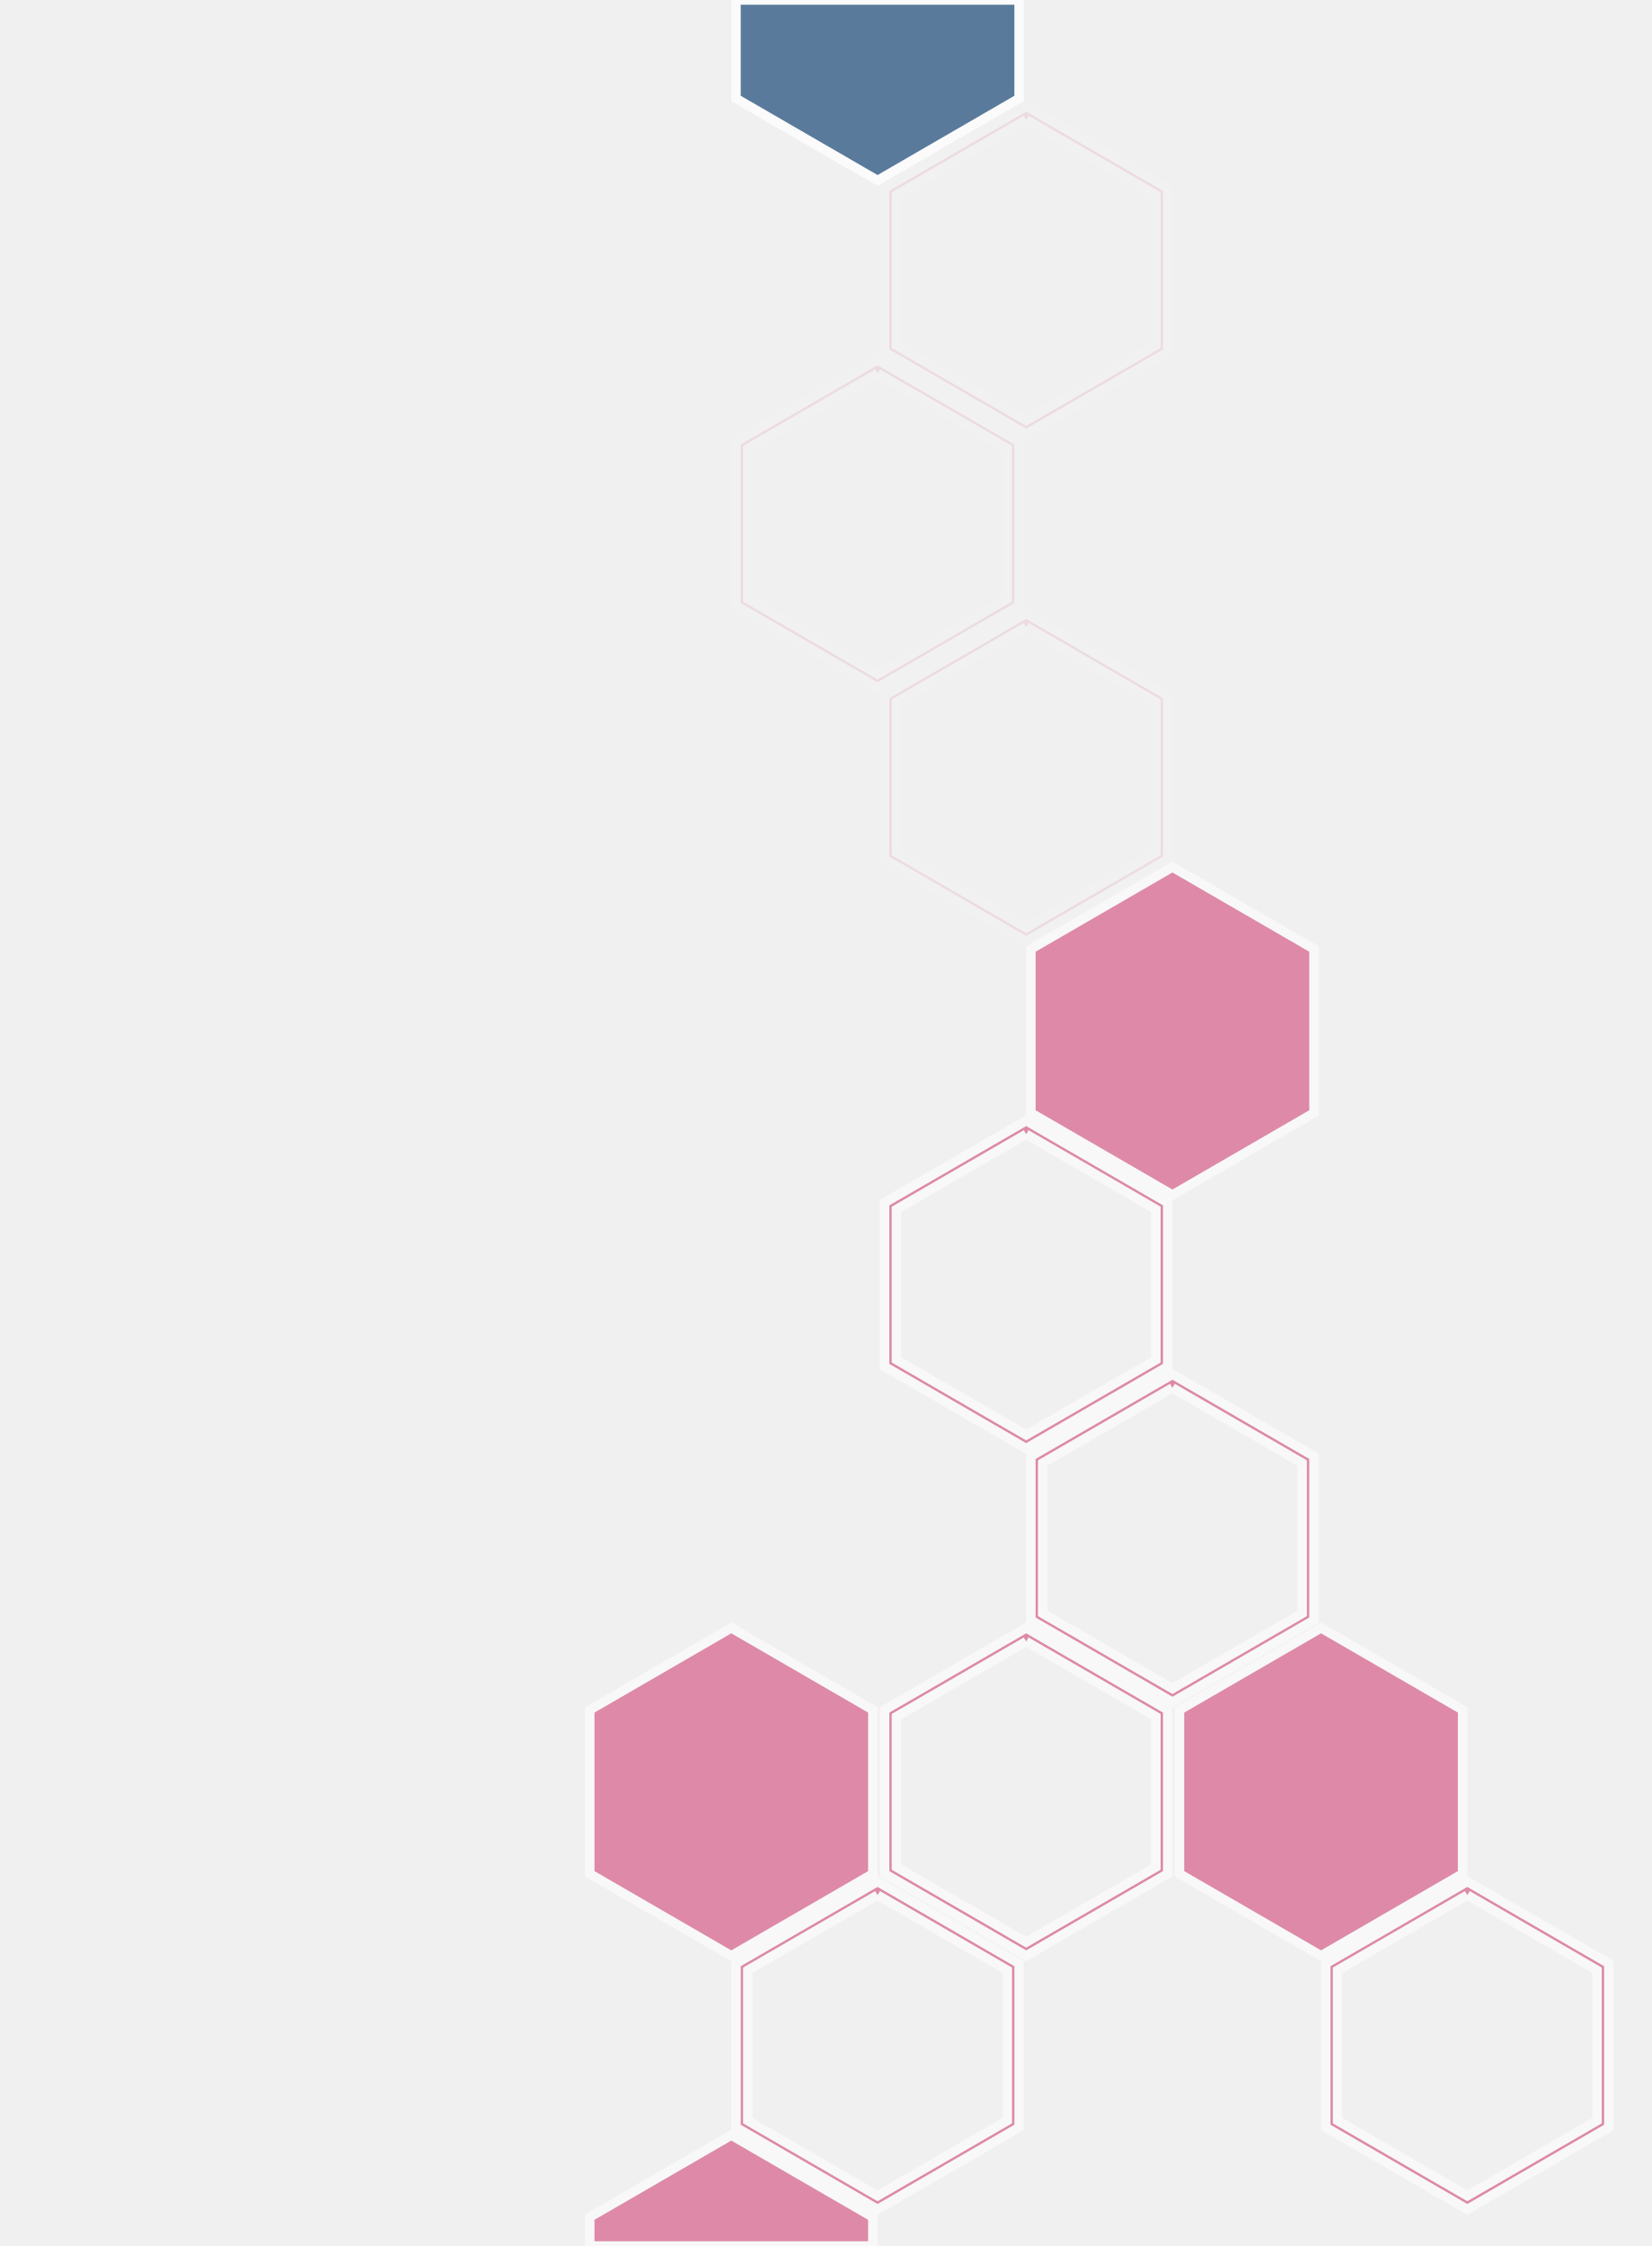
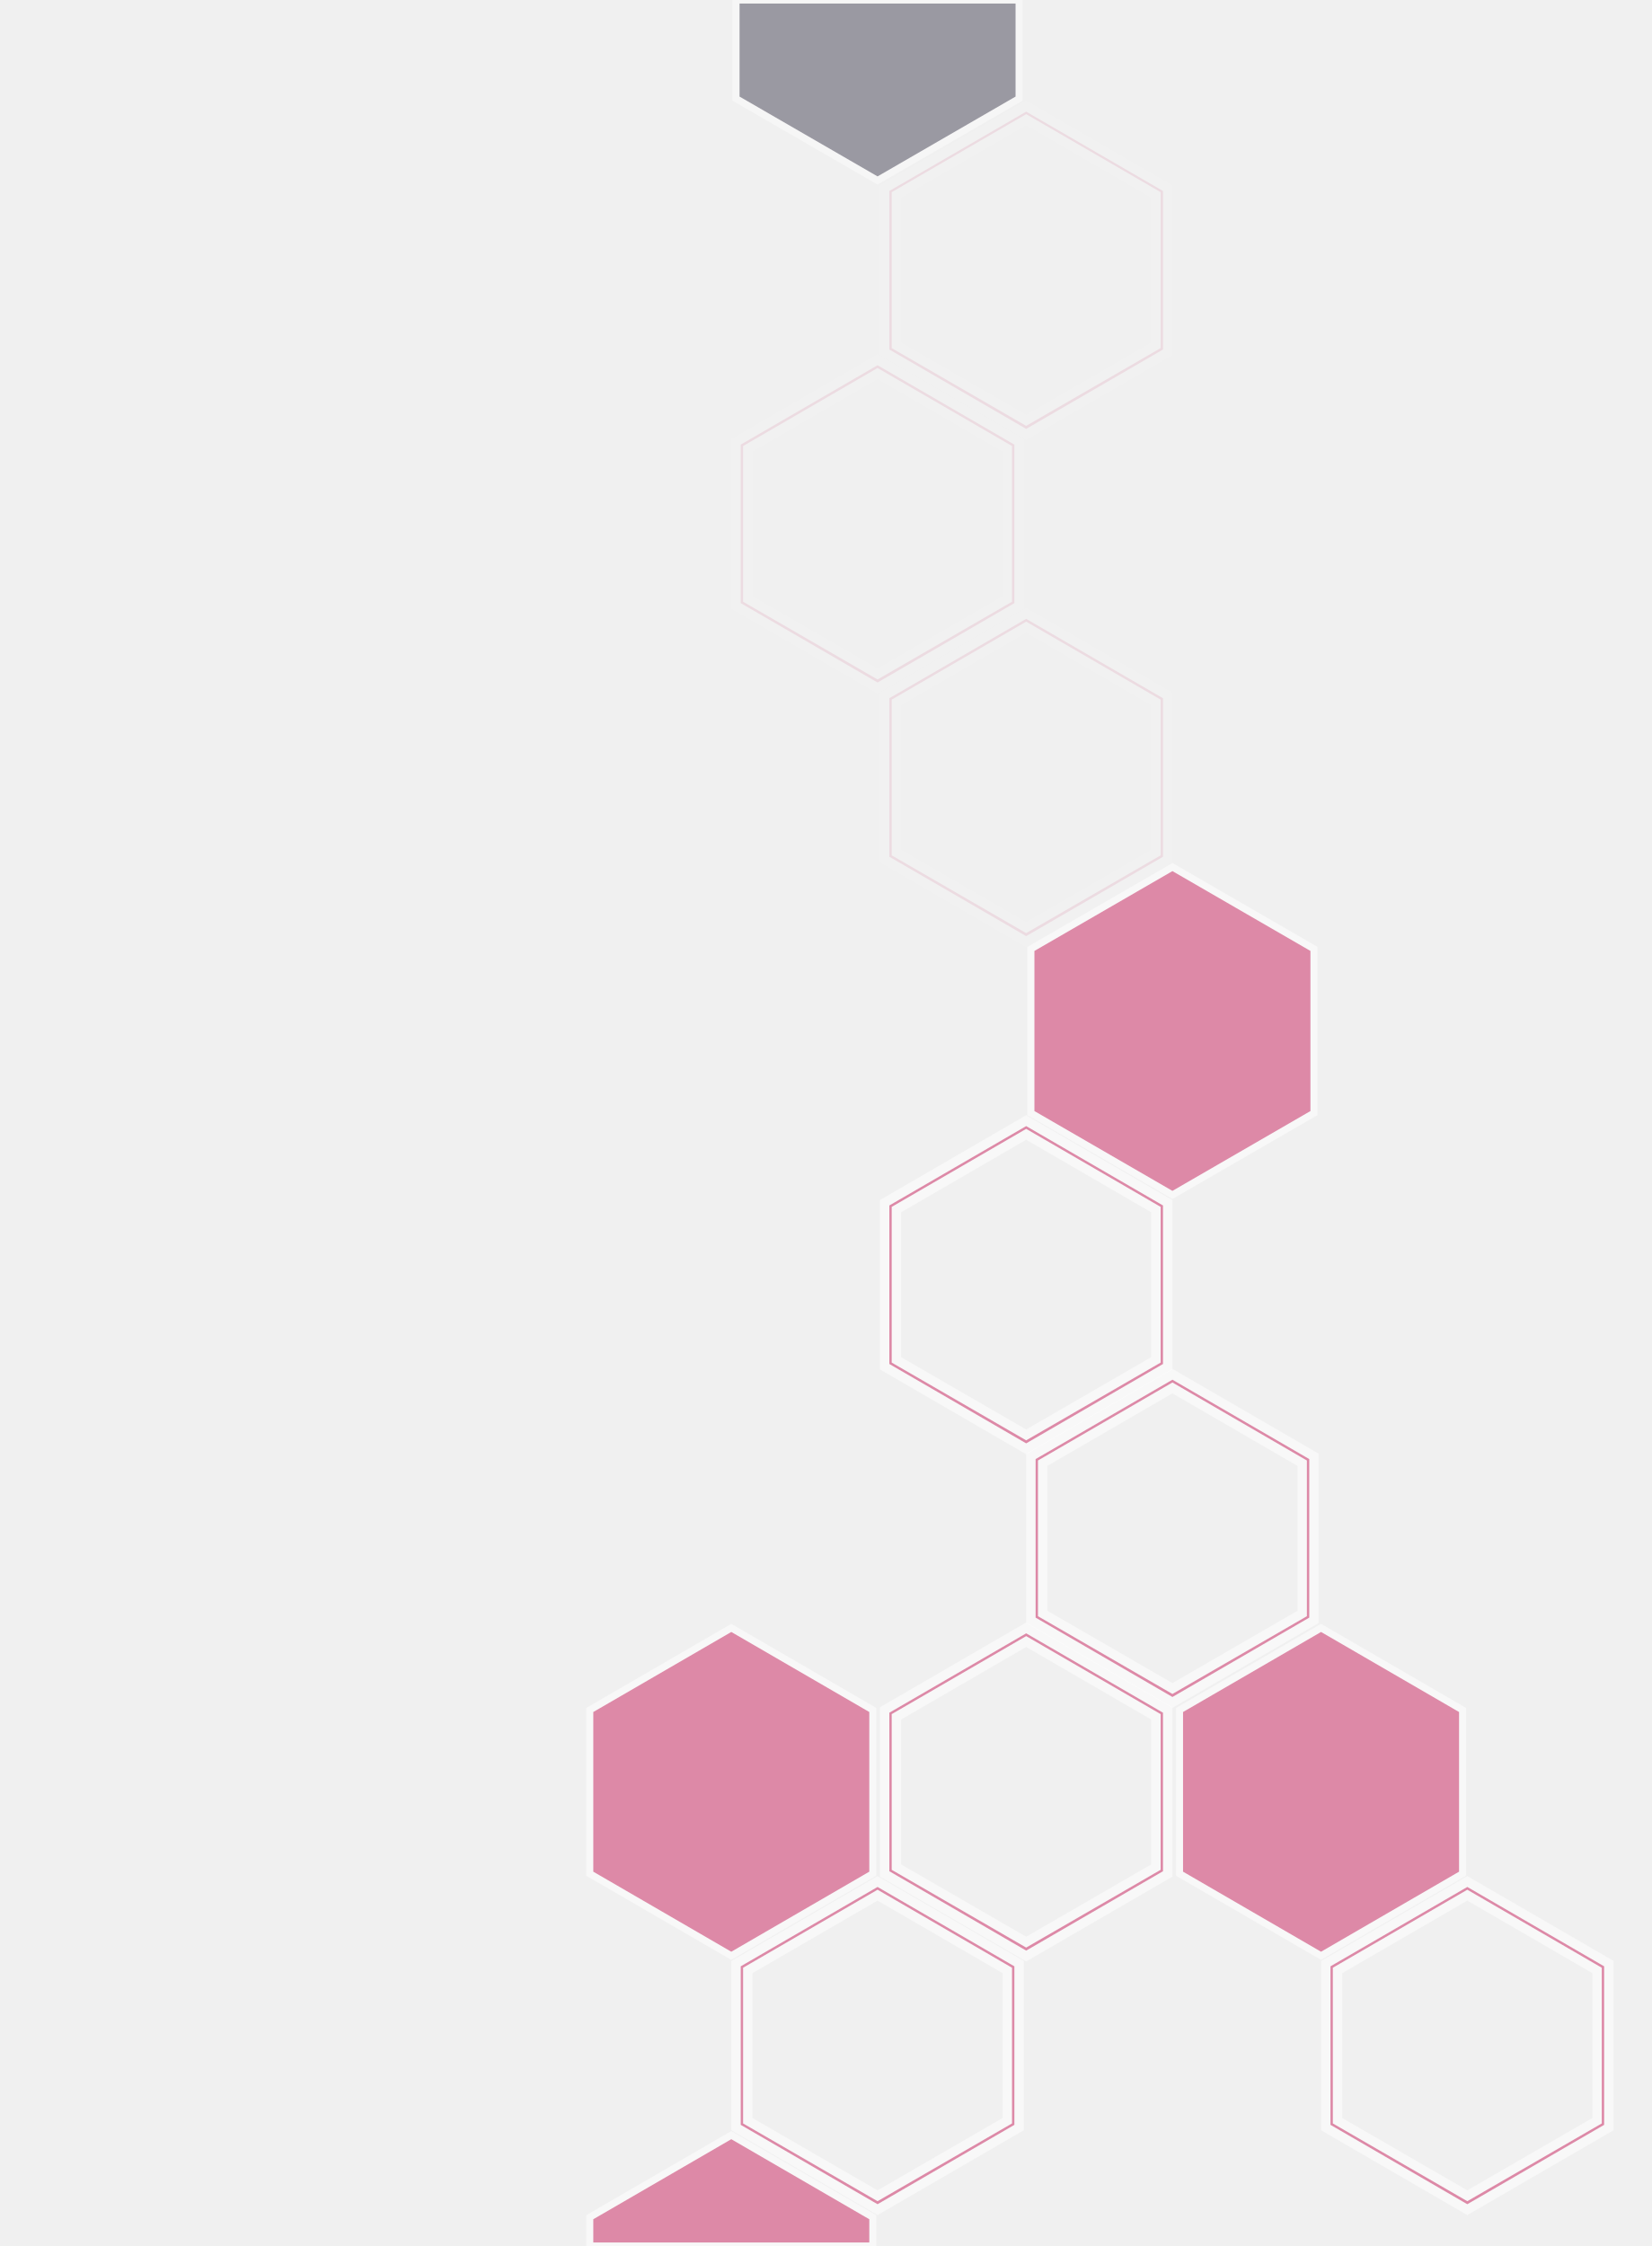
- <svg xmlns="http://www.w3.org/2000/svg" id="Layer_1" data-name="Layer 1" viewBox="0 0 700 952">
-   <defs>
-     <style>
-   .cls-1{
-     opacity: .1;
-     stroke: #fcfcfc;
-     stroke-width: 3pt;
-   }
-   .cls-2,.cls-4{
-     fill: #CA225E;
-     stroke: white;
-     stroke-width: 3pt;
-   }
-   .cls-3,.cls-4{
-     opacity: 0.5;
-     stroke: white;
-     stroke-width: 3pt;
-   }
-   
-   /* top shape */
-   polygon.cls-4 {
-     fill: #194777;
-     opacity: 70%;
-     stroke: white;
-     stroke-width: 3pt;
-   }
+ <svg xmlns="http://www.w3.org/2000/svg" version="1.1" id="Layer_1" x="0px" y="0px" viewBox="0 0 700 952" style="enable-background:new 0 0 700 952;" xml:space="preserve">
+   <style type="text/css">
+ 	.st0{opacity:0.1;}
+ 	.st1{fill:#CA225E;stroke:#FFFFFF;stroke-width:4;}
+ 	.st2{opacity:0.5;}
+ 	.st3{fill:#CA225E;stroke:#FFFFFF;stroke-width:3;}
+ 	.st4{fill:#1a162d; stroke:#FFFFFF;stroke-width:3; opacity: 40%;} /*top solid shape */
</style>
-   </defs>
-   <g class="cls-1">
-     <path class="cls-2" d="M435,50.78l55,31.85v63.74l-55,31.85-55-31.85V82.63l55-31.85M435,45,375,79.75v69.5L435,184l60-34.75V79.75L435,45Z" />
+   <g class="st0">
+     <path class="st1" d="M435,45l-60,34.8v69.5l60,34.8l60-34.8V79.8L435,45z M490,146.4l-55,31.8l-55-31.8V82.6l55-31.9l55,31.9V146.4   z" />
  </g>
-   <g class="cls-1">
-     <path class="cls-2" d="M435,265.78l55,31.85v63.74l-55,31.85-55-31.85V297.63l55-31.85m0-5.78-60,34.75v69.5L435,399l60-34.75v-69.5L435,260Z" />
+   <g class="st0">
+     <path class="st1" d="M435,260l-60,34.8v69.5l60,34.8l60-34.8v-69.5L435,260z M490,361.4l-55,31.8l-55-31.8v-63.7l55-31.9l55,31.9   V361.4z" />
  </g>
-   <g class="cls-3">
-     <path class="cls-2" d="M435,480.78l55,31.85v63.74l-55,31.85-55-31.85V512.63l55-31.85m0-5.78-60,34.75v69.5L435,614l60-34.75v-69.5L435,475Z" />
+   <g class="st2">
+     <path class="st1" d="M435,475l-60,34.8v69.5l60,34.8l60-34.8v-69.5L435,475z M490,576.4l-55,31.8l-55-31.8v-63.7l55-31.9l55,31.9   V576.4z" />
  </g>
-   <g class="cls-3">
-     <path class="cls-2" d="M435,695.78l55,31.85v63.74l-55,31.85-55-31.85V727.63l55-31.85m0-5.78-60,34.75v69.5L435,829l60-34.75v-69.5L435,690Z" />
+   <g class="st2">
+     <path class="st1" d="M435,690l-60,34.8v69.5l60,34.8l60-34.8v-69.5L435,690z M490,791.4l-55,31.8l-55-31.8v-63.7l55-31.9l55,31.9   V791.4z" />
  </g>
-   <g class="cls-3">
-     <polygon class="cls-2" points="620 794.25 620 724.75 560 690 500 724.75 500 794.25 560 829 620 794.25" />
+   <g class="st2">
+     <polygon class="st3" points="620,794.2 620,724.8 560,690 500,724.8 500,794.2 560,829  " />
  </g>
-   <g class="cls-3">
-     <polygon class="cls-2" points="370 794.25 370 724.75 310 690 250 724.75 250 794.25 310 829 370 794.25" />
+   <g class="st2">
+     <polygon class="st3" points="370,794.2 370,724.8 310,690 250,724.8 250,794.2 310,829  " />
  </g>
-   <g class="cls-1">
-     <path class="cls-2" d="M372,158.28l55,31.85v63.74l-55,31.85-55-31.85V190.13l55-31.85m0-5.78-60,34.75v69.5l60,34.75,60-34.75v-69.5L372,152.5Z" />
+   <g class="st0">
+     <path class="st1" d="M372,152.5l-60,34.8v69.5l60,34.8l60-34.8v-69.5L372,152.5z M427,253.9l-55,31.8l-55-31.8v-63.7l55-31.9   l55,31.9V253.9z" />
  </g>
-   <g class="cls-3">
-     <polygon class="cls-2" points="557 471.75 557 402.25 497 367.5 437 402.25 437 471.75 497 506.5 557 471.75" />
+   <g class="st2">
+     <polygon class="st3" points="557,471.8 557,402.2 497,367.5 437,402.2 437,471.8 497,506.5  " />
  </g>
-   <g class="cls-3">
-     <path class="cls-2" d="M497,588.28l55,31.85v63.74l-55,31.85-55-31.85V620.13l55-31.85m0-5.78-60,34.75v69.5l60,34.75,60-34.75v-69.5L497,582.5Z" />
+   <g class="st2">
+     <path class="st1" d="M497,582.5l-60,34.8v69.5l60,34.8l60-34.8v-69.5L497,582.5z M552,683.9l-55,31.8l-55-31.8v-63.7l55-31.9   l55,31.9V683.9z" />
  </g>
-   <g class="cls-3">
-     <path class="cls-2" d="M372,803.28l55,31.85v63.74l-55,31.85-55-31.85V835.13l55-31.85m0-5.78-60,34.75v69.5l60,34.75,60-34.75v-69.5L372,797.5Z" />
+   <g class="st2">
+     <path class="st1" d="M372,797.5l-60,34.8v69.5l60,34.8l60-34.8v-69.5L372,797.5z M427,898.9l-55,31.8l-55-31.8v-63.7l55-31.9   l55,31.9V898.9z" />
  </g>
-   <g class="cls-3">
-     <path class="cls-2" d="M622,803.28l55,31.85v63.74l-55,31.85-55-31.85V835.13l55-31.85m0-5.78-60,34.75v69.5l60,34.75,60-34.75v-69.5L622,797.5Z" />
+   <g class="st2">
+     <path class="st1" d="M622,797.5l-60,34.8v69.5l60,34.8l60-34.8v-69.5L622,797.5z M677,898.9l-55,31.8l-55-31.8v-63.7l55-31.9   l55,31.9V898.9z" />
  </g>
-   <polygon class="cls-4" points="372 76.5 432 41.75 432 0 312 0 312 41.75 372 76.5" />
-   <g class="cls-3">
-     <polygon class="cls-2" points="370 939.75 310 905 250 939.75 250 952 370 952 370 939.75" />
+   <polygon class="st4" points="372,76.5 432,41.8 432,0 312,0 312,41.8 " />
+   <g class="st2">
+     <polygon class="st3" points="370,939.8 310,905 250,939.8 250,952 370,952  " />
  </g>
</svg>
